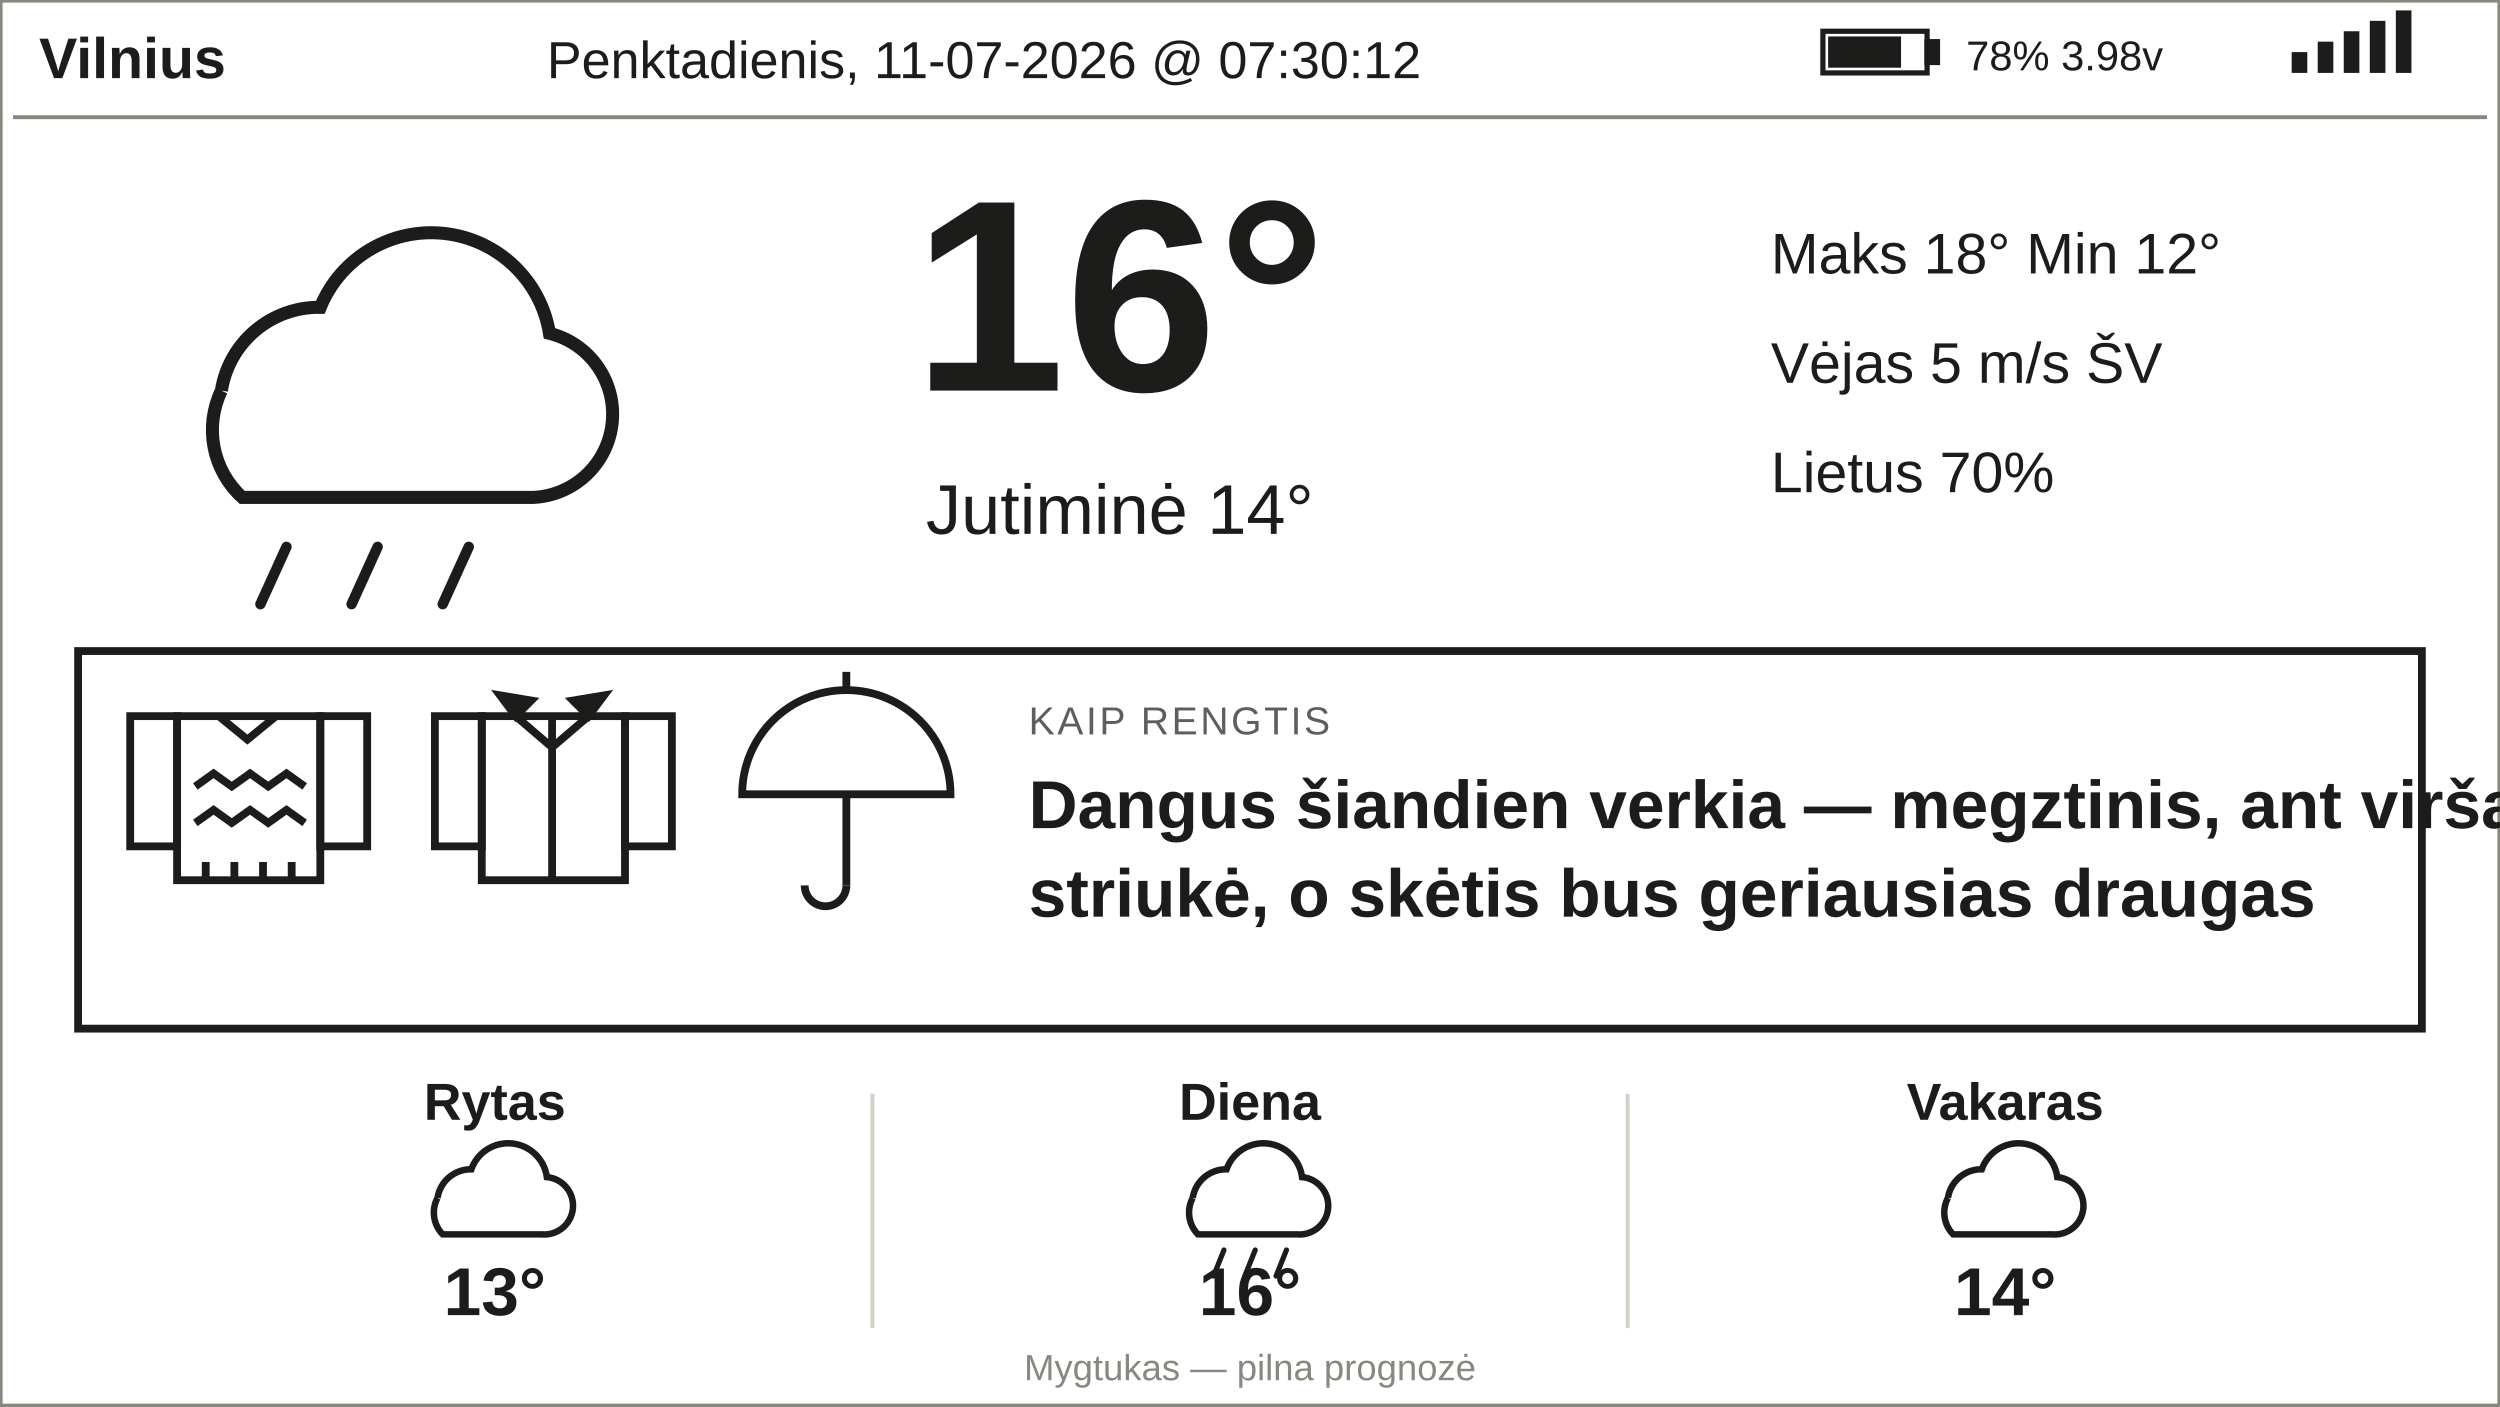
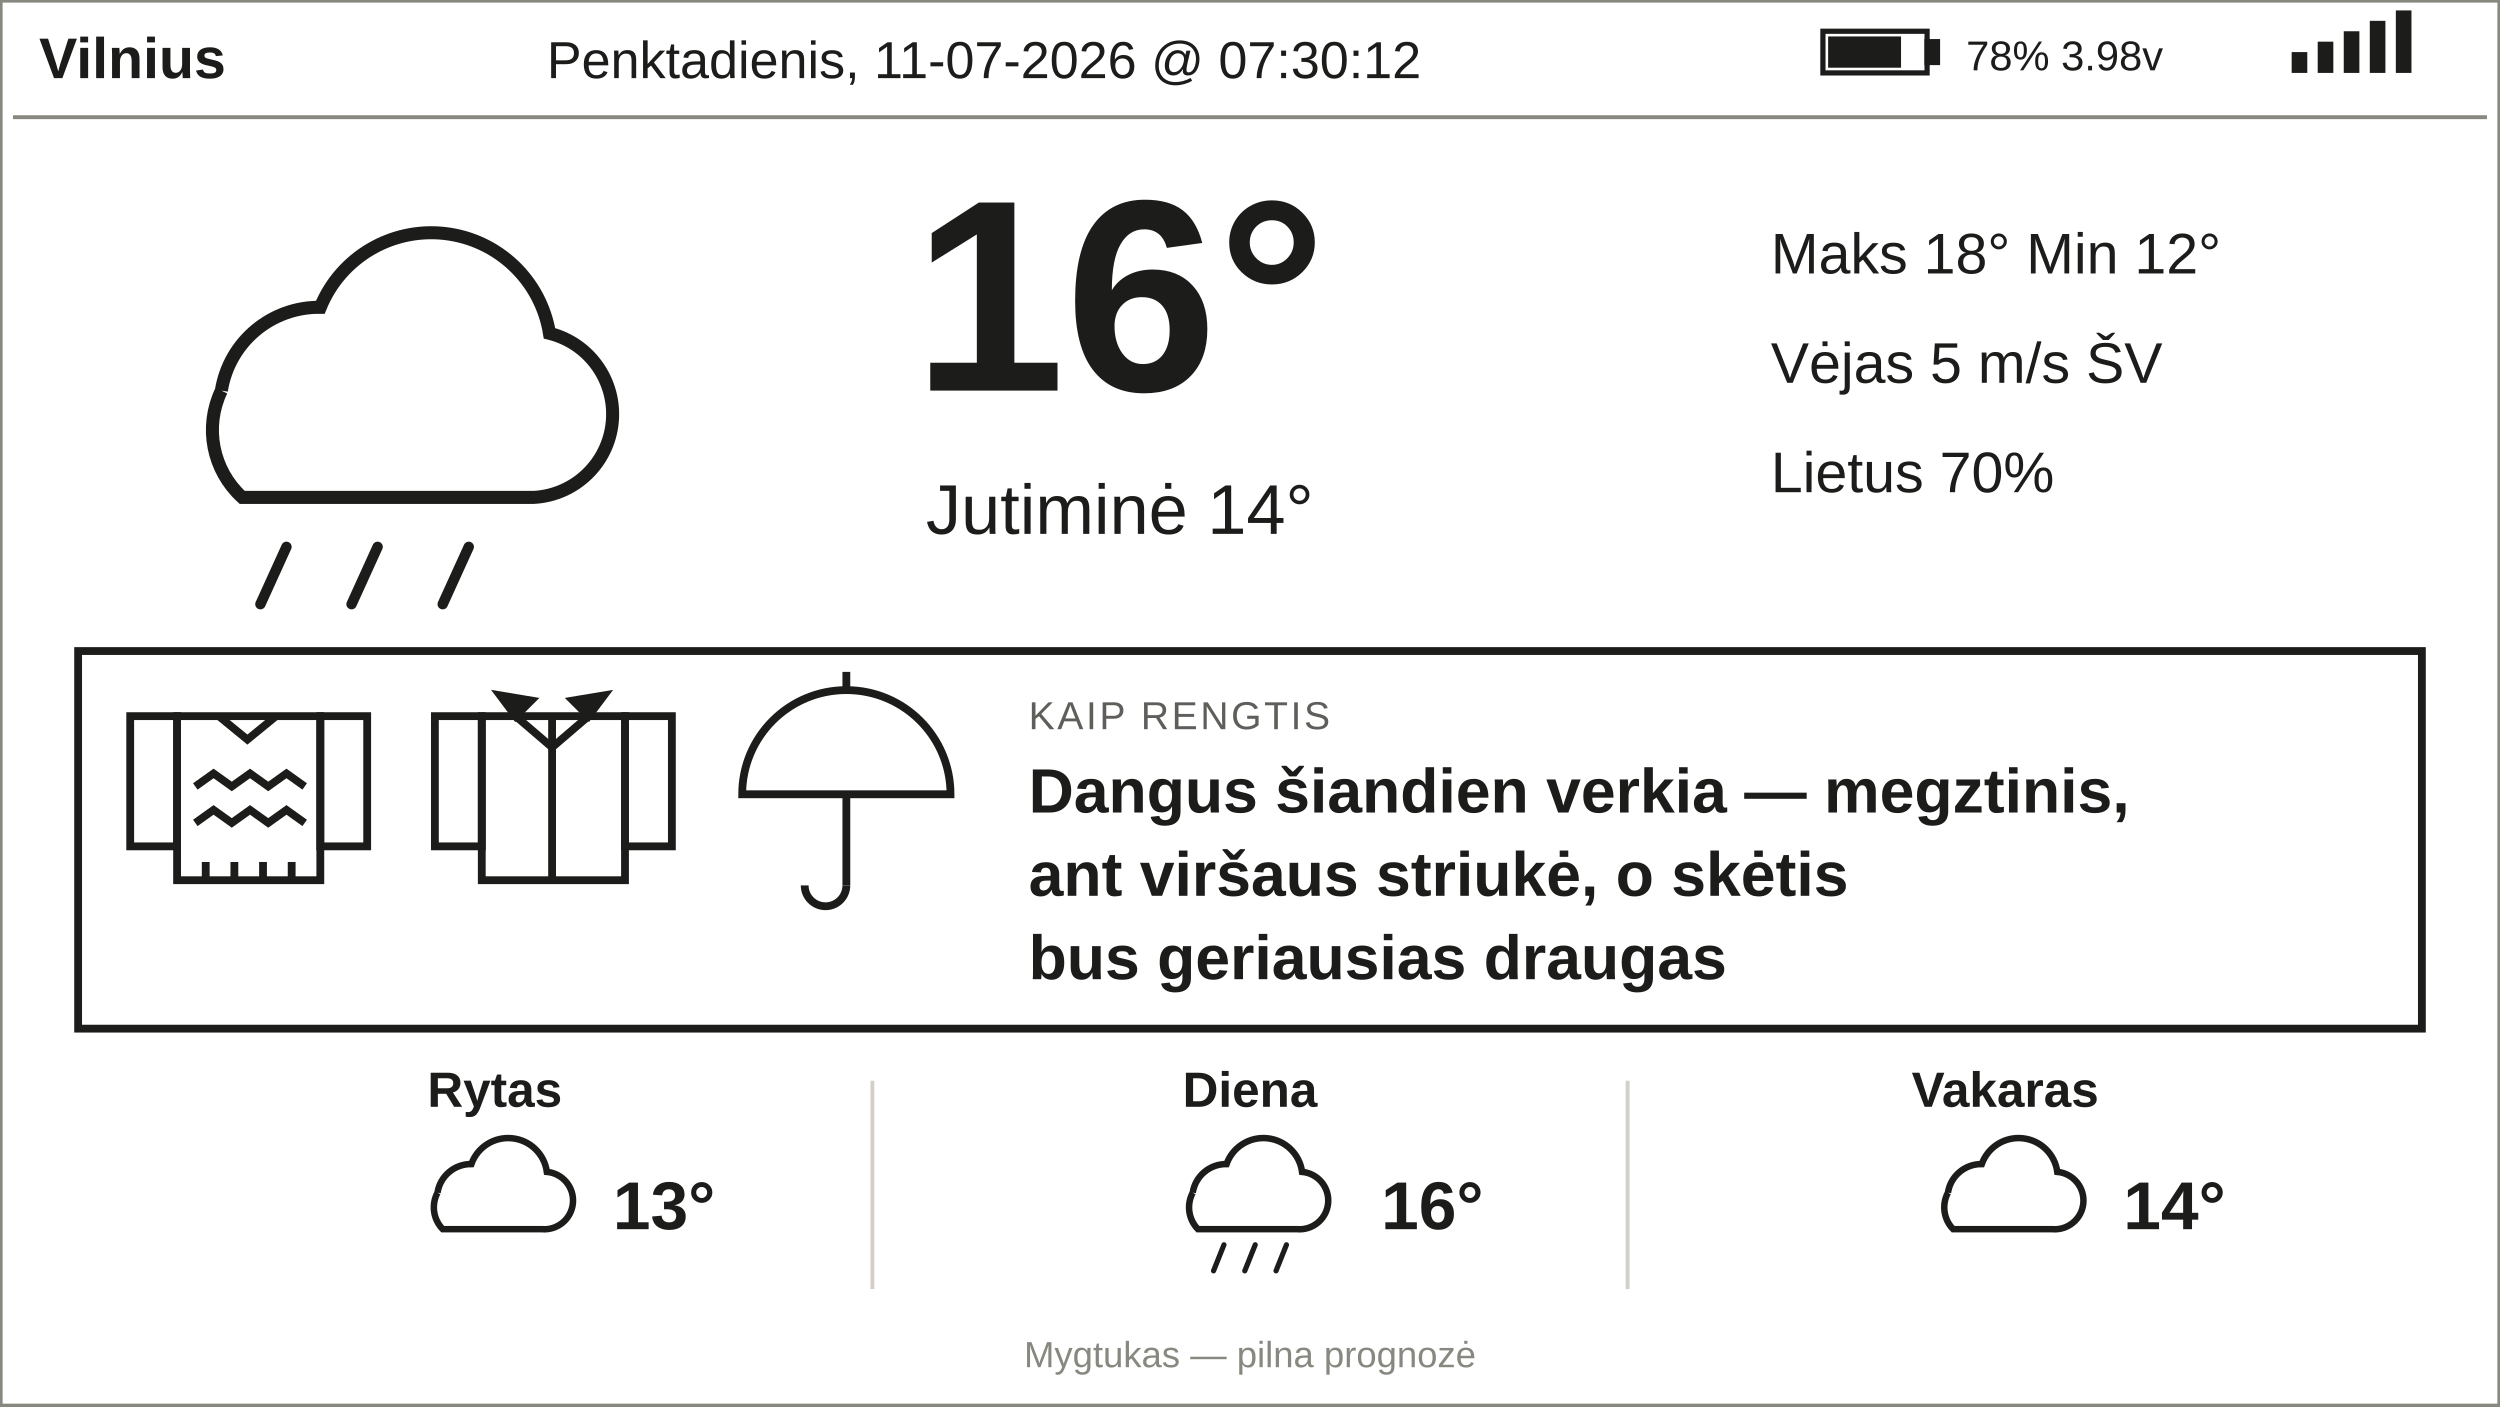
<svg xmlns="http://www.w3.org/2000/svg" viewBox="0 0 960 540" font-family="Segoe UI, Arial, sans-serif">
  <rect x="0" y="0" width="960" height="540" fill="#ffffff" stroke="#888880" stroke-width="2" />
  <text x="15" y="30" font-size="22" font-weight="bold" fill="#1c1c1a">Vilnius</text>
  <text x="210" y="30" font-size="20" fill="#1c1c1a">Penktadienis, 11-07-2026  @  07:30:12</text>
  <g stroke="#1c1c1a" fill="none" stroke-width="2">
    <rect x="700" y="12" width="40" height="16" />
    <rect x="740" y="16" width="4" height="8" fill="#1c1c1a" />
    <rect x="702" y="14" width="28" height="12" fill="#1c1c1a" stroke="none" />
  </g>
  <text x="755" y="27" font-size="16" fill="#1c1c1a">78%  3.98v</text>
  <g fill="#1c1c1a">
    <rect x="880" y="20" width="6" height="8" />
    <rect x="890" y="16" width="6" height="12" />
    <rect x="900" y="12" width="6" height="16" />
    <rect x="910" y="8" width="6" height="20" />
    <rect x="920" y="4" width="6" height="24" />
  </g>
  <line x1="5" y1="45" x2="955" y2="45" stroke="#888880" stroke-width="1.5" />
  <path d="M85 150 a38 38 0 0 1 38 -32 a46 46 0 0 1 88 10 a32 32 0 0 1 -6 63 l-112 0 a35 35 0 0 1 -8 -41" fill="#ffffff" stroke="#1c1c1a" stroke-width="5" />
  <g stroke="#1c1c1a" stroke-width="4" stroke-linecap="round">
    <line x1="110" y1="210" x2="100" y2="232" />
    <line x1="145" y1="210" x2="135" y2="232" />
    <line x1="180" y1="210" x2="170" y2="232" />
  </g>
  <text x="430" y="150" font-size="105" font-weight="bold" fill="#1c1c1a" text-anchor="middle">16°</text>
  <text x="430" y="205" font-size="27" fill="#1c1c1a" text-anchor="middle">Jutiminė 14°</text>
  <text x="680" y="105" font-size="22" fill="#1c1c1a">Maks 18°   Min 12°</text>
  <text x="680" y="147" font-size="22" fill="#1c1c1a">Vėjas 5 m/s ŠV</text>
  <text x="680" y="189" font-size="22" fill="#1c1c1a">Lietus 70%</text>
  <rect x="30" y="250" width="900" height="145" fill="none" stroke="#1c1c1a" stroke-width="3" />
  <g stroke="#1c1c1a" stroke-width="3" fill="none">
    <rect x="68" y="275" width="55" height="63" />
    <rect x="50" y="275" width="18" height="50" />
    <rect x="123" y="275" width="18" height="50" />
    <path d="M84 275 l11 9 l11 -9" />
    <path d="M75 302 l7 -5 l7 5 l7 -5 l7 5 l7 -5 l7 5" />
    <path d="M75 316 l7 -5 l7 5 l7 -5 l7 5 l7 -5 l7 5" />
    <line x1="79" y1="331" x2="79" y2="338" />
    <line x1="90" y1="331" x2="90" y2="338" />
    <line x1="101" y1="331" x2="101" y2="338" />
    <line x1="112" y1="331" x2="112" y2="338" />
  </g>
  <g stroke="#1c1c1a" stroke-width="3" fill="none">
    <rect x="185" y="275" width="55" height="63" />
    <rect x="167" y="275" width="18" height="50" />
    <rect x="240" y="275" width="18" height="50" />
    <line x1="212" y1="275" x2="212" y2="338" />
    <path d="M198 275 l14 12 l14 -12" />
    <path d="M198 275 l-6 -8 l12 2 z" fill="#1c1c1a" />
    <path d="M226 275 l6 -8 l-12 2 z" fill="#1c1c1a" />
  </g>
  <g stroke="#1c1c1a" stroke-width="3" fill="none">
    <path d="M285 305 a40 40 0 0 1 80 0 z" fill="#ffffff" />
    <line x1="325" y1="265" x2="325" y2="258" />
    <line x1="325" y1="305" x2="325" y2="340" />
    <path d="M325 340 a8 8 0 0 1 -16 0" />
  </g>
-   <text x="395" y="282" font-size="15" fill="#5f5e5a" letter-spacing="1">KAIP RENGTIS</text>
-   <text x="395" y="318" font-size="26" font-weight="bold" fill="#1c1c1a">Dangus šiandien verkia — megztinis, ant viršaus</text>
-   <text x="395" y="352" font-size="26" font-weight="bold" fill="#1c1c1a">striukė, o skėtis bus geriausias draugas</text>
-   <g font-size="20" fill="#1c1c1a" text-anchor="middle">
-     <text x="190" y="430" font-weight="bold">Rytas</text>
-     <text x="480" y="430" font-weight="bold">Diena</text>
-     <text x="770" y="430" font-weight="bold">Vakaras</text>
-     <text x="190" y="505" font-size="26" font-weight="bold">13°</text>
-     <text x="480" y="505" font-size="26" font-weight="bold">16°</text>
-     <text x="770" y="505" font-size="26" font-weight="bold">14°</text>
+   <text x="395" y="280" font-size="15" fill="#5f5e5a" letter-spacing="1">KAIP RENGTIS</text>
+   <text x="395" y="312" font-size="24" font-weight="bold" fill="#1c1c1a">Dangus šiandien verkia — megztinis,</text>
+   <text x="395" y="344" font-size="24" font-weight="bold" fill="#1c1c1a">ant viršaus striukė, o skėtis</text>
+   <text x="395" y="376" font-size="24" font-weight="bold" fill="#1c1c1a">bus geriausias draugas</text>
+   <g font-size="19" fill="#1c1c1a" text-anchor="middle">
+     <text x="190" y="425" font-weight="bold">Rytas</text>
+     <text x="480" y="425" font-weight="bold">Diena</text>
+     <text x="770" y="425" font-weight="bold">Vakaras</text>
+     <text x="255" y="472" font-size="26" font-weight="bold">13°</text>
+     <text x="550" y="472" font-size="26" font-weight="bold">16°</text>
+     <text x="835" y="472" font-size="26" font-weight="bold">14°</text>
  </g>
  <g stroke="#1c1c1a" stroke-width="2.5" fill="#ffffff">
-     <path d="M168 460 a13 13 0 0 1 13 -11 a15 15 0 0 1 29 3 a11 11 0 0 1 -2 22 l-38 0 a12 12 0 0 1 -2 -14" />
-     <path d="M458 460 a13 13 0 0 1 13 -11 a15 15 0 0 1 29 3 a11 11 0 0 1 -2 22 l-38 0 a12 12 0 0 1 -2 -14" />
-     <path d="M748 460 a13 13 0 0 1 13 -11 a15 15 0 0 1 29 3 a11 11 0 0 1 -2 22 l-38 0 a12 12 0 0 1 -2 -14" />
+     <path d="M168 458 a13 13 0 0 1 13 -11 a15 15 0 0 1 29 3 a11 11 0 0 1 -2 22 l-38 0 a12 12 0 0 1 -2 -14" />
+     <path d="M458 458 a13 13 0 0 1 13 -11 a15 15 0 0 1 29 3 a11 11 0 0 1 -2 22 l-38 0 a12 12 0 0 1 -2 -14" />
+     <path d="M748 458 a13 13 0 0 1 13 -11 a15 15 0 0 1 29 3 a11 11 0 0 1 -2 22 l-38 0 a12 12 0 0 1 -2 -14" />
  </g>
  <g stroke="#1c1c1a" stroke-width="2" stroke-linecap="round">
-     <line x1="470" y1="480" x2="466" y2="490" />
-     <line x1="482" y1="480" x2="478" y2="490" />
-     <line x1="494" y1="480" x2="490" y2="490" />
+     <line x1="470" y1="478" x2="466" y2="488" />
+     <line x1="482" y1="478" x2="478" y2="488" />
+     <line x1="494" y1="478" x2="490" y2="488" />
  </g>
-   <line x1="335" y1="420" x2="335" y2="510" stroke="#d3d1c7" stroke-width="1.5" />
-   <line x1="625" y1="420" x2="625" y2="510" stroke="#d3d1c7" stroke-width="1.5" />
-   <text x="480" y="530" font-size="14" fill="#888880" text-anchor="middle">Mygtukas — pilna prognozė</text>
+   <line x1="335" y1="415" x2="335" y2="495" stroke="#d3d1c7" stroke-width="1.5" />
+   <line x1="625" y1="415" x2="625" y2="495" stroke="#d3d1c7" stroke-width="1.5" />
+   <text x="480" y="525" font-size="14" fill="#888880" text-anchor="middle">Mygtukas — pilna prognozė</text>
</svg>
